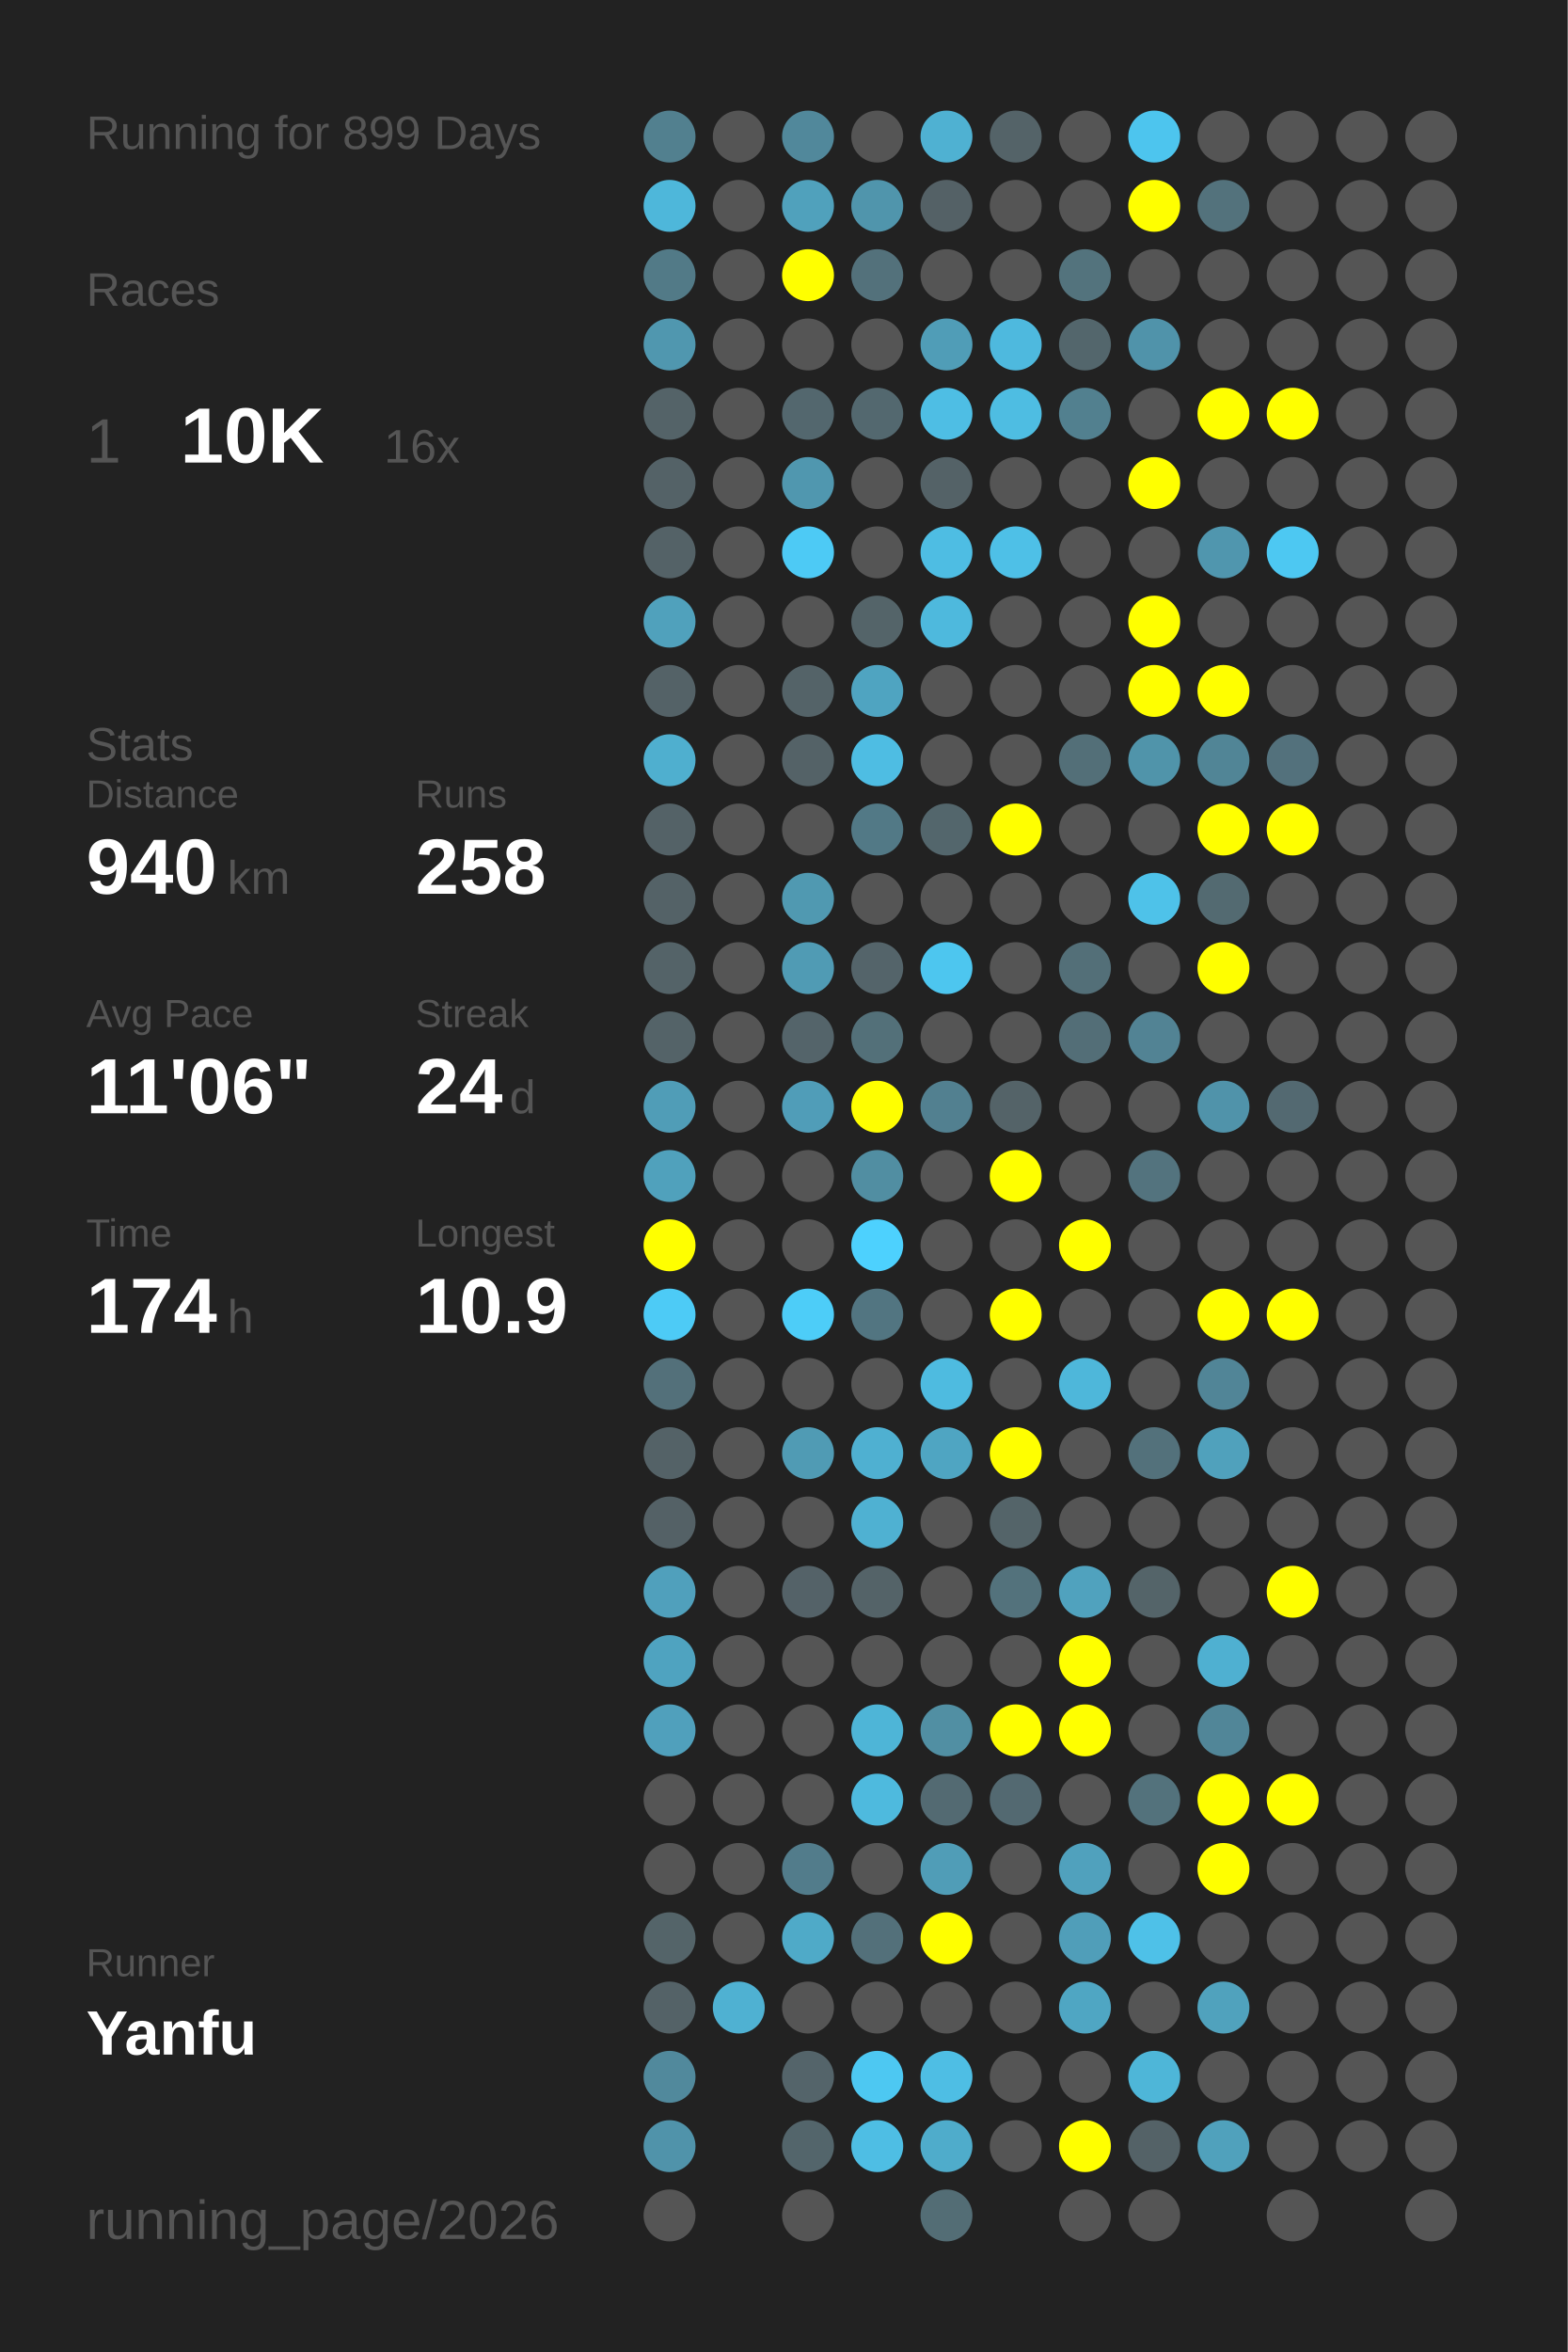
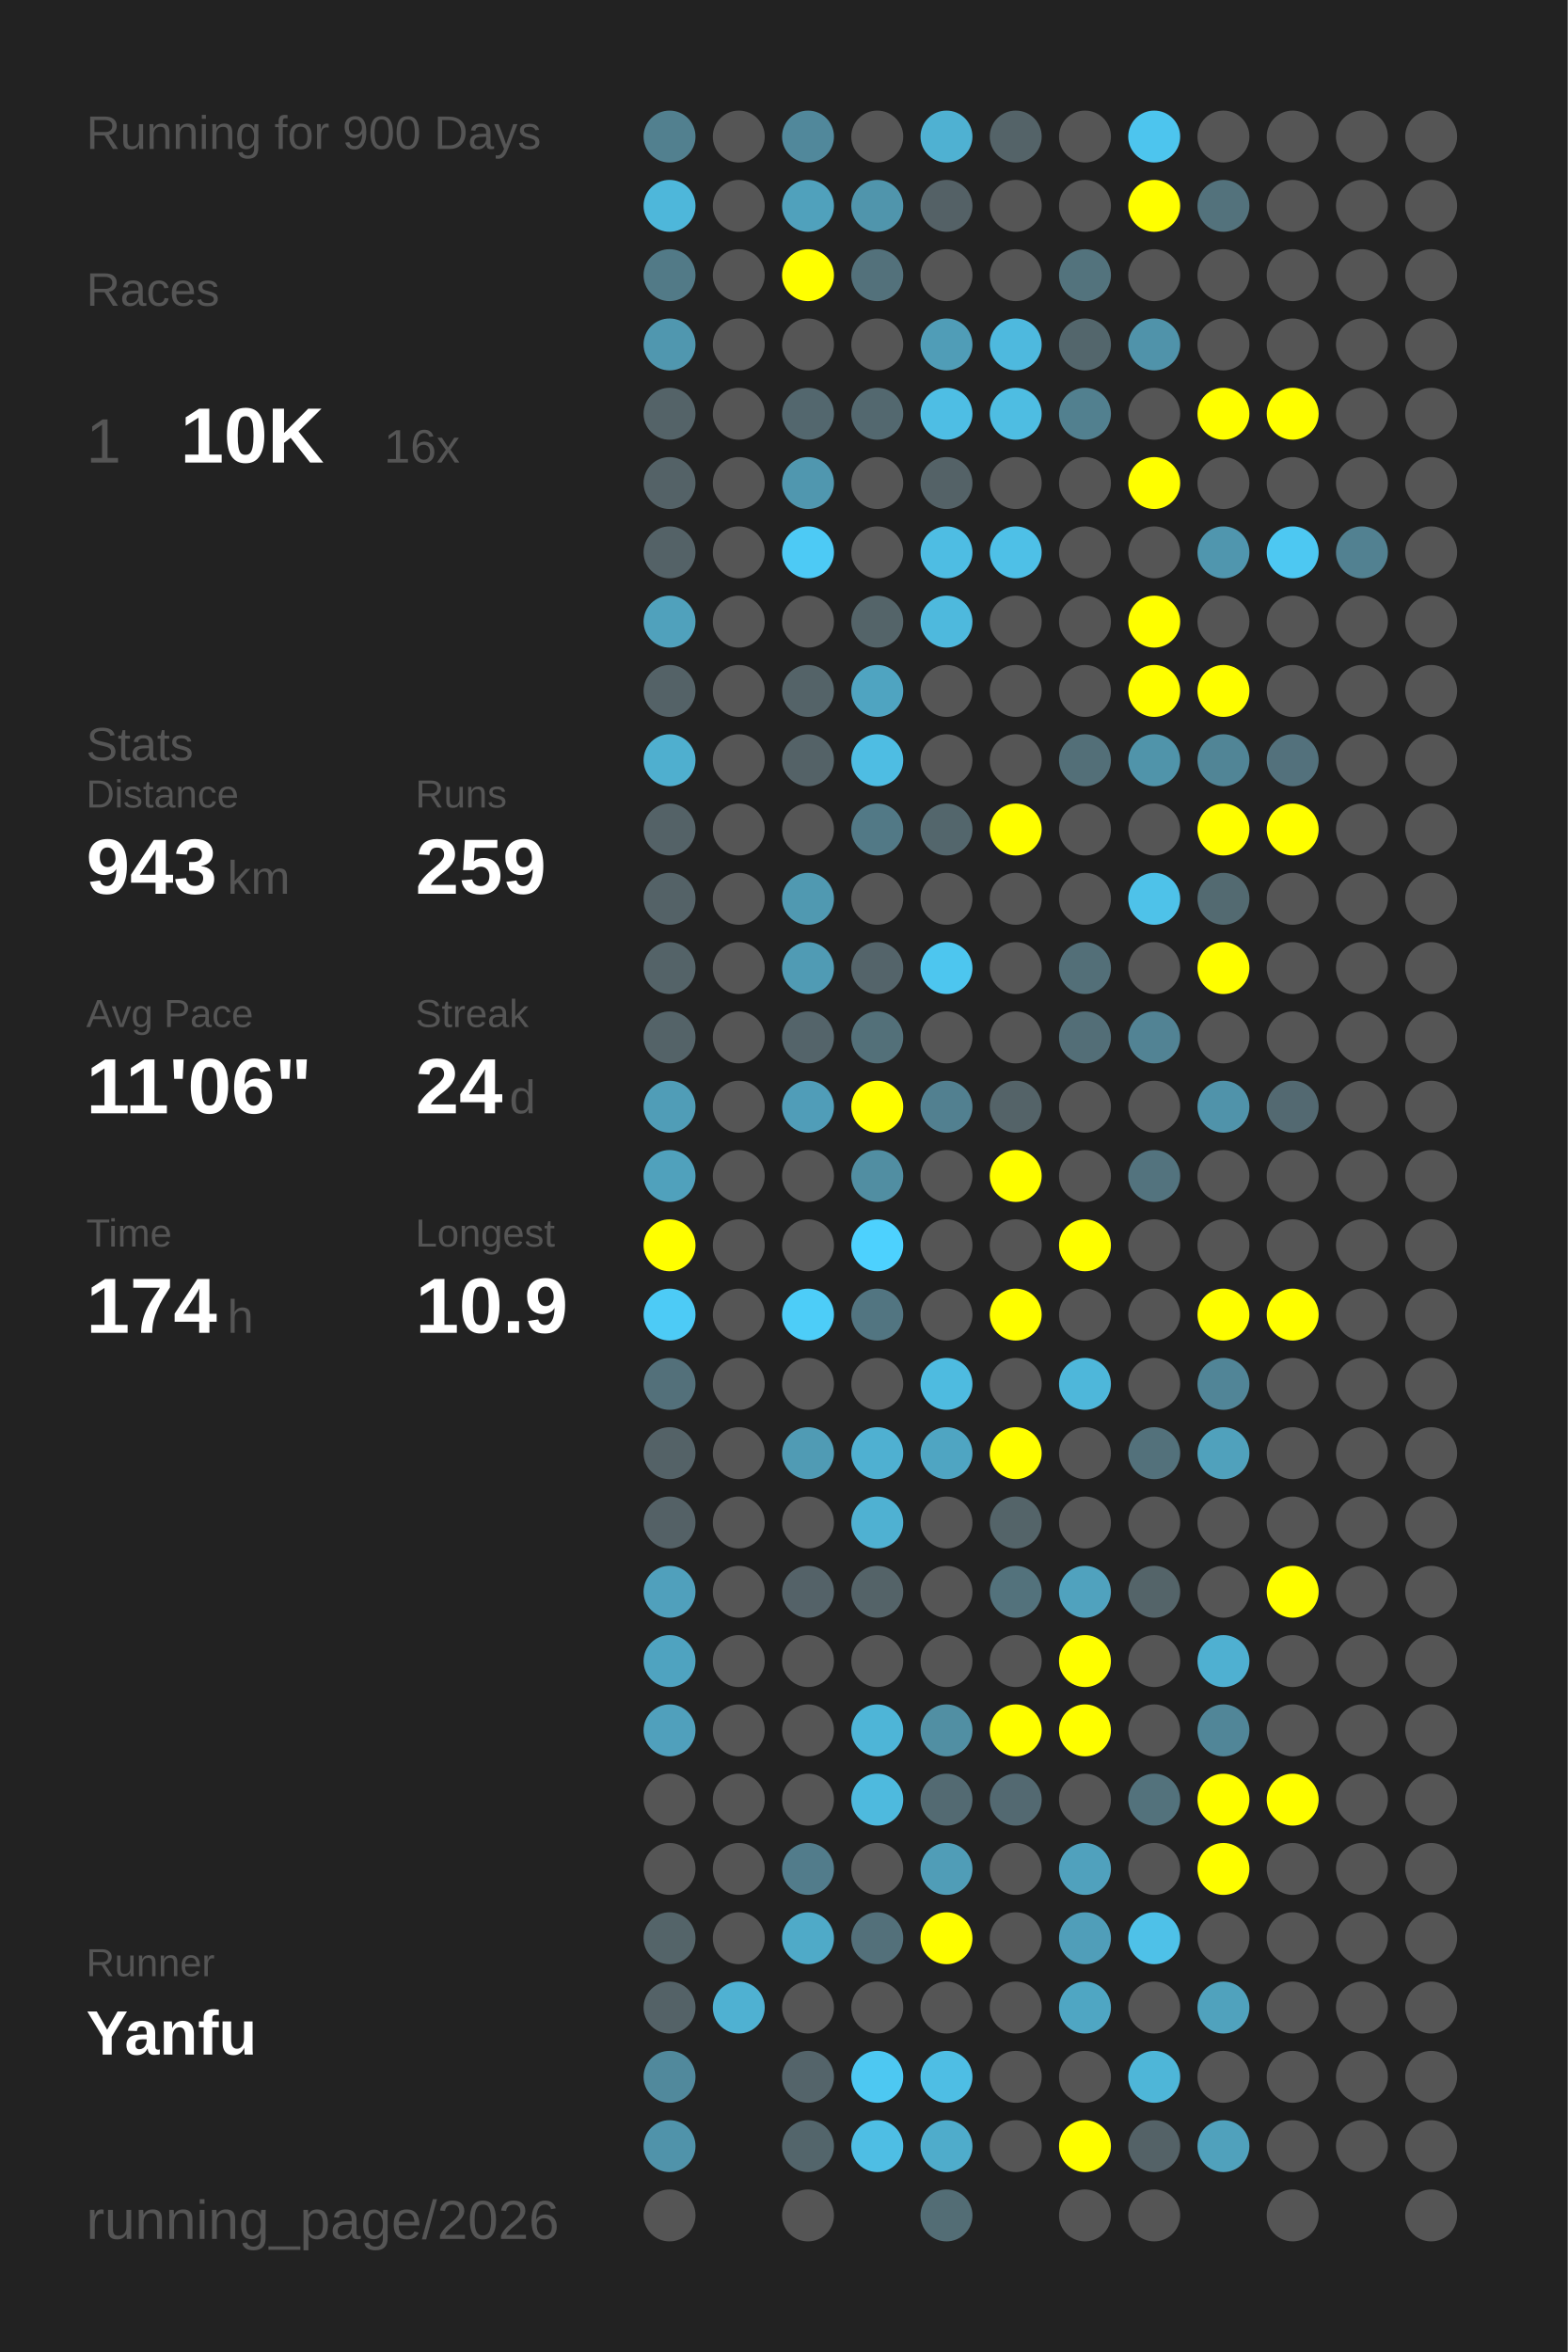
<svg xmlns="http://www.w3.org/2000/svg" baseProfile="full" height="300mm" version="1.1" viewBox="0,0,200,300" width="200mm">
  <defs />
  <rect fill="#222222" height="300" width="200" x="0" y="0" />
-   <text fill="#555555" style="font-size:6px; font-family:Arial;" x="11" y="19">Running for 899 Days</text>
+   <text fill="#555555" style="font-size:6px; font-family:Arial;" x="11" y="19">Running for 900 Days</text>
  <text fill="#555555" style="font-size:6px; font-family:Arial;" x="11" y="39">Races</text>
  <text fill="#555555" style="font-size:8px; font-family:Arial;" x="11" y="59">1</text>
  <text fill="#FFFFFF" style="font-size:10px; font-family:Arial; font-weight:bold;" x="23" y="59">10K</text>
  <text fill="#555555" style="font-size:6px; font-family:Arial;" x="49" y="59">16x</text>
  <text fill="#555555" style="font-size:6px; font-family:Arial;" x="11" y="97">Stats</text>
  <text fill="#555555" style="font-size:5px; font-family:Arial;" x="11" y="103">Distance</text>
-   <text fill="#FFFFFF" style="font-size:10px; font-family:Arial; font-weight:bold;" x="11" y="114">940</text>
+   <text fill="#FFFFFF" style="font-size:10px; font-family:Arial; font-weight:bold;" x="11" y="114">943</text>
  <text fill="#555555" style="font-size:6px; font-family:Arial;" x="29" y="114">km</text>
  <text fill="#555555" style="font-size:5px; font-family:Arial;" x="53" y="103">Runs</text>
-   <text fill="#FFFFFF" style="font-size:10px; font-family:Arial; font-weight:bold;" x="53" y="114">258</text>
+   <text fill="#FFFFFF" style="font-size:10px; font-family:Arial; font-weight:bold;" x="53" y="114">259</text>
  <text fill="#555555" style="font-size:5px; font-family:Arial;" x="11" y="131">Avg Pace</text>
  <text fill="#FFFFFF" style="font-size:10px; font-family:Arial; font-weight:bold;" x="11" y="142">11'06"</text>
  <text fill="#555555" style="font-size:5px; font-family:Arial;" x="53" y="131">Streak</text>
  <text fill="#FFFFFF" style="font-size:10px; font-family:Arial; font-weight:bold;" x="53" y="142">24</text>
  <text fill="#555555" style="font-size:6px; font-family:Arial;" x="65" y="142">d</text>
  <text fill="#555555" style="font-size:5px; font-family:Arial;" x="11" y="159">Time</text>
  <text fill="#FFFFFF" style="font-size:10px; font-family:Arial; font-weight:bold;" x="11" y="170">174</text>
  <text fill="#555555" style="font-size:6px; font-family:Arial;" x="29" y="170">h</text>
  <text fill="#555555" style="font-size:5px; font-family:Arial;" x="53" y="159">Longest</text>
  <text fill="#FFFFFF" style="font-size:10px; font-family:Arial; font-weight:bold;" x="53" y="170">10.9</text>
  <text fill="#555555" style="font-size:5px; font-family:Arial;" x="11" y="252.065">Runner</text>
  <text fill="#FFFFFF" style="font-size:8px; font-family:Arial; font-weight:bold;" x="11" y="262.065">Yanfu</text>
  <text fill="#555555" style="font-size:7px; font-family:Arial;" x="11" y="285.581">running_page/2026</text>
  <circle cx="85.417" cy="17.419" fill="#52808f" r="3.312" />
  <circle cx="85.417" cy="26.258" fill="#4eb7da" r="3.312" />
  <circle cx="85.417" cy="35.097" fill="#527a87" r="3.312" />
  <circle cx="85.417" cy="43.935" fill="#5097af" r="3.312" />
  <circle cx="85.417" cy="52.774" fill="#546368" r="3.312" />
  <circle cx="85.417" cy="61.613" fill="#546267" r="3.312" />
  <circle cx="85.417" cy="70.452" fill="#546267" r="3.312" />
  <circle cx="85.417" cy="79.29" fill="#50a1bc" r="3.312" />
  <circle cx="85.417" cy="88.129" fill="#546267" r="3.312" />
  <circle cx="85.417" cy="96.968" fill="#4fafcf" r="3.312" />
  <circle cx="85.417" cy="105.806" fill="#546267" r="3.312" />
  <circle cx="85.417" cy="114.645" fill="#546267" r="3.312" />
  <circle cx="85.417" cy="123.484" fill="#546368" r="3.312" />
  <circle cx="85.417" cy="132.323" fill="#546368" r="3.312" />
  <circle cx="85.417" cy="141.161" fill="#509db7" r="3.312" />
  <circle cx="85.417" cy="150" fill="#50a1bc" r="3.312" />
  <circle cx="85.417" cy="158.839" fill="#FFFF00" r="3.312" />
  <circle cx="85.417" cy="167.677" fill="#4dcbf6" r="3.312" />
  <circle cx="85.417" cy="176.516" fill="#53707a" r="3.312" />
  <circle cx="85.417" cy="185.355" fill="#546267" r="3.312" />
  <circle cx="85.417" cy="194.194" fill="#546166" r="3.312" />
  <circle cx="85.417" cy="203.032" fill="#50a0bc" r="3.312" />
  <circle cx="85.417" cy="211.871" fill="#4fa3c0" r="3.312" />
  <circle cx="85.417" cy="220.71" fill="#50a0bc" r="3.312" />
  <circle cx="85.417" cy="229.548" fill="#555555" r="3.312" />
  <circle cx="85.417" cy="238.387" fill="#555555" r="3.312" />
  <circle cx="85.417" cy="247.226" fill="#546469" r="3.312" />
  <circle cx="85.417" cy="256.065" fill="#546267" r="3.312" />
  <circle cx="85.417" cy="264.903" fill="#51899c" r="3.312" />
  <circle cx="85.417" cy="273.742" fill="#5093aa" r="3.312" />
  <circle cx="85.417" cy="282.581" fill="#555555" r="3.312" />
  <circle cx="94.25" cy="17.419" fill="#555555" r="3.312" />
  <circle cx="94.25" cy="26.258" fill="#555555" r="3.312" />
  <circle cx="94.25" cy="35.097" fill="#555555" r="3.312" />
  <circle cx="94.25" cy="43.935" fill="#555555" r="3.312" />
  <circle cx="94.25" cy="52.774" fill="#555555" r="3.312" />
  <circle cx="94.25" cy="61.613" fill="#555555" r="3.312" />
  <circle cx="94.25" cy="70.452" fill="#555555" r="3.312" />
  <circle cx="94.25" cy="79.29" fill="#555555" r="3.312" />
  <circle cx="94.25" cy="88.129" fill="#555555" r="3.312" />
  <circle cx="94.25" cy="96.968" fill="#555555" r="3.312" />
  <circle cx="94.25" cy="105.806" fill="#555555" r="3.312" />
  <circle cx="94.25" cy="114.645" fill="#555555" r="3.312" />
  <circle cx="94.25" cy="123.484" fill="#555555" r="3.312" />
  <circle cx="94.25" cy="132.323" fill="#555555" r="3.312" />
  <circle cx="94.25" cy="141.161" fill="#555555" r="3.312" />
  <circle cx="94.25" cy="150" fill="#555555" r="3.312" />
  <circle cx="94.25" cy="158.839" fill="#555555" r="3.312" />
  <circle cx="94.25" cy="167.677" fill="#555555" r="3.312" />
  <circle cx="94.25" cy="176.516" fill="#555555" r="3.312" />
  <circle cx="94.25" cy="185.355" fill="#555555" r="3.312" />
  <circle cx="94.25" cy="194.194" fill="#555555" r="3.312" />
  <circle cx="94.25" cy="203.032" fill="#555555" r="3.312" />
  <circle cx="94.25" cy="211.871" fill="#555555" r="3.312" />
  <circle cx="94.25" cy="220.71" fill="#555555" r="3.312" />
  <circle cx="94.25" cy="229.548" fill="#555555" r="3.312" />
  <circle cx="94.25" cy="238.387" fill="#555555" r="3.312" />
  <circle cx="94.25" cy="247.226" fill="#555555" r="3.312" />
  <circle cx="94.25" cy="256.065" fill="#4fb1d2" r="3.312" />
  <circle cx="103.083" cy="17.419" fill="#51889b" r="3.312" />
  <circle cx="103.083" cy="26.258" fill="#50a1bc" r="3.312" />
  <circle cx="103.083" cy="35.097" fill="#FFFF00" r="3.312" />
  <circle cx="103.083" cy="43.935" fill="#555555" r="3.312" />
  <circle cx="103.083" cy="52.774" fill="#53676e" r="3.312" />
  <circle cx="103.083" cy="61.613" fill="#5097af" r="3.312" />
  <circle cx="103.083" cy="70.452" fill="#4dcaf5" r="3.312" />
  <circle cx="103.083" cy="79.29" fill="#555555" r="3.312" />
  <circle cx="103.083" cy="88.129" fill="#546368" r="3.312" />
  <circle cx="103.083" cy="96.968" fill="#546267" r="3.312" />
  <circle cx="103.083" cy="105.806" fill="#555555" r="3.312" />
  <circle cx="103.083" cy="114.645" fill="#5099b1" r="3.312" />
  <circle cx="103.083" cy="123.484" fill="#509bb4" r="3.312" />
  <circle cx="103.083" cy="132.323" fill="#54646a" r="3.312" />
  <circle cx="103.083" cy="141.161" fill="#509db8" r="3.312" />
  <circle cx="103.083" cy="150" fill="#555555" r="3.312" />
  <circle cx="103.083" cy="158.839" fill="#555555" r="3.312" />
  <circle cx="103.083" cy="167.677" fill="#4dcdf8" r="3.312" />
  <circle cx="103.083" cy="176.516" fill="#555555" r="3.312" />
  <circle cx="103.083" cy="185.355" fill="#509bb4" r="3.312" />
  <circle cx="103.083" cy="194.194" fill="#555555" r="3.312" />
  <circle cx="103.083" cy="203.032" fill="#546268" r="3.312" />
  <circle cx="103.083" cy="211.871" fill="#555555" r="3.312" />
  <circle cx="103.083" cy="220.71" fill="#555555" r="3.312" />
  <circle cx="103.083" cy="229.548" fill="#555555" r="3.312" />
  <circle cx="103.083" cy="238.387" fill="#527c8b" r="3.312" />
  <circle cx="103.083" cy="247.226" fill="#4faac8" r="3.312" />
  <circle cx="103.083" cy="256.065" fill="#555555" r="3.312" />
  <circle cx="103.083" cy="264.903" fill="#54646a" r="3.312" />
  <circle cx="103.083" cy="273.742" fill="#53656b" r="3.312" />
  <circle cx="103.083" cy="282.581" fill="#555555" r="3.312" />
  <circle cx="111.917" cy="17.419" fill="#555555" r="3.312" />
  <circle cx="111.917" cy="26.258" fill="#5095ac" r="3.312" />
  <circle cx="111.917" cy="35.097" fill="#53717b" r="3.312" />
  <circle cx="111.917" cy="43.935" fill="#555555" r="3.312" />
  <circle cx="111.917" cy="52.774" fill="#53686f" r="3.312" />
  <circle cx="111.917" cy="61.613" fill="#555555" r="3.312" />
  <circle cx="111.917" cy="70.452" fill="#555555" r="3.312" />
  <circle cx="111.917" cy="79.29" fill="#546469" r="3.312" />
  <circle cx="111.917" cy="88.129" fill="#4fa4c1" r="3.312" />
  <circle cx="111.917" cy="96.968" fill="#4ebde3" r="3.312" />
  <circle cx="111.917" cy="105.806" fill="#527986" r="3.312" />
  <circle cx="111.917" cy="114.645" fill="#555555" r="3.312" />
  <circle cx="111.917" cy="123.484" fill="#54646a" r="3.312" />
  <circle cx="111.917" cy="132.323" fill="#537079" r="3.312" />
  <circle cx="111.917" cy="141.161" fill="#FFFF00" r="3.312" />
  <circle cx="111.917" cy="150" fill="#518ea2" r="3.312" />
  <circle cx="111.917" cy="158.839" fill="#4dd1fe" r="3.312" />
  <circle cx="111.917" cy="167.677" fill="#527581" r="3.312" />
  <circle cx="111.917" cy="176.516" fill="#555555" r="3.312" />
  <circle cx="111.917" cy="185.355" fill="#4fb0d1" r="3.312" />
  <circle cx="111.917" cy="194.194" fill="#4fb1d2" r="3.312" />
  <circle cx="111.917" cy="203.032" fill="#546368" r="3.312" />
  <circle cx="111.917" cy="211.871" fill="#555555" r="3.312" />
  <circle cx="111.917" cy="220.71" fill="#4eb5d7" r="3.312" />
  <circle cx="111.917" cy="229.548" fill="#4ebade" r="3.312" />
  <circle cx="111.917" cy="238.387" fill="#555555" r="3.312" />
  <circle cx="111.917" cy="247.226" fill="#53707a" r="3.312" />
  <circle cx="111.917" cy="256.065" fill="#555555" r="3.312" />
  <circle cx="111.917" cy="264.903" fill="#4dc8f2" r="3.312" />
  <circle cx="111.917" cy="273.742" fill="#4ebee4" r="3.312" />
  <circle cx="120.75" cy="17.419" fill="#4fb1d2" r="3.312" />
  <circle cx="120.75" cy="26.258" fill="#546166" r="3.312" />
  <circle cx="120.75" cy="35.097" fill="#555555" r="3.312" />
  <circle cx="120.75" cy="43.935" fill="#509db7" r="3.312" />
  <circle cx="120.75" cy="52.774" fill="#4ebee4" r="3.312" />
  <circle cx="120.75" cy="61.613" fill="#546267" r="3.312" />
  <circle cx="120.75" cy="70.452" fill="#4ebde3" r="3.312" />
  <circle cx="120.75" cy="79.29" fill="#4eb9dd" r="3.312" />
  <circle cx="120.75" cy="88.129" fill="#555555" r="3.312" />
  <circle cx="120.75" cy="96.968" fill="#555555" r="3.312" />
  <circle cx="120.75" cy="105.806" fill="#53666c" r="3.312" />
  <circle cx="120.75" cy="114.645" fill="#555555" r="3.312" />
  <circle cx="120.75" cy="123.484" fill="#4dc6ef" r="3.312" />
  <circle cx="120.75" cy="132.323" fill="#555555" r="3.312" />
  <circle cx="120.75" cy="141.161" fill="#528090" r="3.312" />
  <circle cx="120.75" cy="150" fill="#555555" r="3.312" />
  <circle cx="120.75" cy="158.839" fill="#555555" r="3.312" />
  <circle cx="120.75" cy="167.677" fill="#555555" r="3.312" />
  <circle cx="120.75" cy="176.516" fill="#4ebbe0" r="3.312" />
  <circle cx="120.75" cy="185.355" fill="#4fa5c2" r="3.312" />
  <circle cx="120.75" cy="194.194" fill="#555555" r="3.312" />
  <circle cx="120.75" cy="203.032" fill="#555555" r="3.312" />
  <circle cx="120.75" cy="211.871" fill="#555555" r="3.312" />
  <circle cx="120.75" cy="220.71" fill="#518fa3" r="3.312" />
  <circle cx="120.75" cy="229.548" fill="#536a72" r="3.312" />
  <circle cx="120.75" cy="238.387" fill="#509db7" r="3.312" />
  <circle cx="120.75" cy="247.226" fill="#FFFF00" r="3.312" />
  <circle cx="120.75" cy="256.065" fill="#555555" r="3.312" />
  <circle cx="120.75" cy="264.903" fill="#4ebee4" r="3.312" />
  <circle cx="120.75" cy="273.742" fill="#4faccb" r="3.312" />
  <circle cx="120.75" cy="282.581" fill="#536d75" r="3.312" />
  <circle cx="129.583" cy="17.419" fill="#546368" r="3.312" />
  <circle cx="129.583" cy="26.258" fill="#555555" r="3.312" />
  <circle cx="129.583" cy="35.097" fill="#555555" r="3.312" />
  <circle cx="129.583" cy="43.935" fill="#4eb9de" r="3.312" />
  <circle cx="129.583" cy="52.774" fill="#4ebde2" r="3.312" />
  <circle cx="129.583" cy="61.613" fill="#555555" r="3.312" />
  <circle cx="129.583" cy="70.452" fill="#4ec0e7" r="3.312" />
  <circle cx="129.583" cy="79.29" fill="#555555" r="3.312" />
  <circle cx="129.583" cy="88.129" fill="#555555" r="3.312" />
  <circle cx="129.583" cy="96.968" fill="#555555" r="3.312" />
  <circle cx="129.583" cy="105.806" fill="#FFFF00" r="3.312" />
  <circle cx="129.583" cy="114.645" fill="#555555" r="3.312" />
  <circle cx="129.583" cy="123.484" fill="#555555" r="3.312" />
  <circle cx="129.583" cy="132.323" fill="#555555" r="3.312" />
  <circle cx="129.583" cy="141.161" fill="#546368" r="3.312" />
  <circle cx="129.583" cy="150" fill="#FFFF00" r="3.312" />
  <circle cx="129.583" cy="158.839" fill="#555555" r="3.312" />
  <circle cx="129.583" cy="167.677" fill="#FFFF00" r="3.312" />
  <circle cx="129.583" cy="176.516" fill="#555555" r="3.312" />
  <circle cx="129.583" cy="185.355" fill="#FFFF00" r="3.312" />
  <circle cx="129.583" cy="194.194" fill="#546469" r="3.312" />
  <circle cx="129.583" cy="203.032" fill="#53727c" r="3.312" />
  <circle cx="129.583" cy="211.871" fill="#555555" r="3.312" />
  <circle cx="129.583" cy="220.71" fill="#FFFF00" r="3.312" />
  <circle cx="129.583" cy="229.548" fill="#536971" r="3.312" />
  <circle cx="129.583" cy="238.387" fill="#555555" r="3.312" />
  <circle cx="129.583" cy="247.226" fill="#555555" r="3.312" />
  <circle cx="129.583" cy="256.065" fill="#555555" r="3.312" />
  <circle cx="129.583" cy="264.903" fill="#555555" r="3.312" />
  <circle cx="129.583" cy="273.742" fill="#555555" r="3.312" />
  <circle cx="138.417" cy="17.419" fill="#555555" r="3.312" />
  <circle cx="138.417" cy="26.258" fill="#555555" r="3.312" />
  <circle cx="138.417" cy="35.097" fill="#53737d" r="3.312" />
  <circle cx="138.417" cy="43.935" fill="#53666c" r="3.312" />
  <circle cx="138.417" cy="52.774" fill="#52808f" r="3.312" />
  <circle cx="138.417" cy="61.613" fill="#555555" r="3.312" />
  <circle cx="138.417" cy="70.452" fill="#555555" r="3.312" />
  <circle cx="138.417" cy="79.29" fill="#555555" r="3.312" />
  <circle cx="138.417" cy="88.129" fill="#555555" r="3.312" />
  <circle cx="138.417" cy="96.968" fill="#536f78" r="3.312" />
  <circle cx="138.417" cy="105.806" fill="#555555" r="3.312" />
  <circle cx="138.417" cy="114.645" fill="#555555" r="3.312" />
  <circle cx="138.417" cy="123.484" fill="#536f78" r="3.312" />
  <circle cx="138.417" cy="132.323" fill="#536e77" r="3.312" />
  <circle cx="138.417" cy="141.161" fill="#555555" r="3.312" />
  <circle cx="138.417" cy="150" fill="#555555" r="3.312" />
  <circle cx="138.417" cy="158.839" fill="#FFFF00" r="3.312" />
  <circle cx="138.417" cy="167.677" fill="#555555" r="3.312" />
  <circle cx="138.417" cy="176.516" fill="#4eb7da" r="3.312" />
  <circle cx="138.417" cy="185.355" fill="#555555" r="3.312" />
  <circle cx="138.417" cy="194.194" fill="#555555" r="3.312" />
  <circle cx="138.417" cy="203.032" fill="#50a2be" r="3.312" />
  <circle cx="138.417" cy="211.871" fill="#FFFF00" r="3.312" />
  <circle cx="138.417" cy="220.71" fill="#FFFF00" r="3.312" />
  <circle cx="138.417" cy="229.548" fill="#555555" r="3.312" />
  <circle cx="138.417" cy="238.387" fill="#50a1bd" r="3.312" />
  <circle cx="138.417" cy="247.226" fill="#509eb9" r="3.312" />
  <circle cx="138.417" cy="256.065" fill="#4fa6c3" r="3.312" />
  <circle cx="138.417" cy="264.903" fill="#555555" r="3.312" />
  <circle cx="138.417" cy="273.742" fill="#FFFF00" r="3.312" />
  <circle cx="138.417" cy="282.581" fill="#555555" r="3.312" />
  <circle cx="147.25" cy="17.419" fill="#4dc5ee" r="3.312" />
  <circle cx="147.25" cy="26.258" fill="#FFFF00" r="3.312" />
  <circle cx="147.25" cy="35.097" fill="#555555" r="3.312" />
  <circle cx="147.25" cy="43.935" fill="#5093aa" r="3.312" />
  <circle cx="147.25" cy="52.774" fill="#555555" r="3.312" />
  <circle cx="147.25" cy="61.613" fill="#FFFF00" r="3.312" />
  <circle cx="147.25" cy="70.452" fill="#555555" r="3.312" />
  <circle cx="147.25" cy="79.29" fill="#FFFF00" r="3.312" />
  <circle cx="147.25" cy="88.129" fill="#FFFF00" r="3.312" />
  <circle cx="147.25" cy="96.968" fill="#5094aa" r="3.312" />
  <circle cx="147.25" cy="105.806" fill="#555555" r="3.312" />
  <circle cx="147.25" cy="114.645" fill="#4ec2e9" r="3.312" />
  <circle cx="147.25" cy="123.484" fill="#555555" r="3.312" />
  <circle cx="147.25" cy="132.323" fill="#528394" r="3.312" />
  <circle cx="147.25" cy="141.161" fill="#555555" r="3.312" />
  <circle cx="147.25" cy="150" fill="#53737e" r="3.312" />
  <circle cx="147.25" cy="158.839" fill="#555555" r="3.312" />
  <circle cx="147.25" cy="167.677" fill="#555555" r="3.312" />
  <circle cx="147.25" cy="176.516" fill="#555555" r="3.312" />
  <circle cx="147.25" cy="185.355" fill="#53717b" r="3.312" />
  <circle cx="147.25" cy="194.194" fill="#555555" r="3.312" />
  <circle cx="147.25" cy="203.032" fill="#546469" r="3.312" />
  <circle cx="147.25" cy="211.871" fill="#555555" r="3.312" />
  <circle cx="147.25" cy="220.71" fill="#555555" r="3.312" />
  <circle cx="147.25" cy="229.548" fill="#53727c" r="3.312" />
  <circle cx="147.25" cy="238.387" fill="#555555" r="3.312" />
  <circle cx="147.25" cy="247.226" fill="#4ec1e8" r="3.312" />
  <circle cx="147.25" cy="256.065" fill="#555555" r="3.312" />
  <circle cx="147.25" cy="264.903" fill="#4eb6d8" r="3.312" />
  <circle cx="147.25" cy="273.742" fill="#546267" r="3.312" />
  <circle cx="147.25" cy="282.581" fill="#555555" r="3.312" />
  <circle cx="156.083" cy="17.419" fill="#555555" r="3.312" />
  <circle cx="156.083" cy="26.258" fill="#53727c" r="3.312" />
  <circle cx="156.083" cy="35.097" fill="#555555" r="3.312" />
  <circle cx="156.083" cy="43.935" fill="#555555" r="3.312" />
  <circle cx="156.083" cy="52.774" fill="#FFFF00" r="3.312" />
  <circle cx="156.083" cy="61.613" fill="#555555" r="3.312" />
  <circle cx="156.083" cy="70.452" fill="#5096ae" r="3.312" />
  <circle cx="156.083" cy="79.29" fill="#555555" r="3.312" />
  <circle cx="156.083" cy="88.129" fill="#FFFF00" r="3.312" />
  <circle cx="156.083" cy="96.968" fill="#518596" r="3.312" />
  <circle cx="156.083" cy="105.806" fill="#FFFF00" r="3.312" />
  <circle cx="156.083" cy="114.645" fill="#536a71" r="3.312" />
  <circle cx="156.083" cy="123.484" fill="#FFFF00" r="3.312" />
  <circle cx="156.083" cy="132.323" fill="#555555" r="3.312" />
  <circle cx="156.083" cy="141.161" fill="#5093aa" r="3.312" />
  <circle cx="156.083" cy="150" fill="#555555" r="3.312" />
  <circle cx="156.083" cy="158.839" fill="#555555" r="3.312" />
  <circle cx="156.083" cy="167.677" fill="#FFFF00" r="3.312" />
  <circle cx="156.083" cy="176.516" fill="#518597" r="3.312" />
  <circle cx="156.083" cy="185.355" fill="#50a1bc" r="3.312" />
  <circle cx="156.083" cy="194.194" fill="#555555" r="3.312" />
  <circle cx="156.083" cy="203.032" fill="#555555" r="3.312" />
  <circle cx="156.083" cy="211.871" fill="#4fb0d1" r="3.312" />
  <circle cx="156.083" cy="220.71" fill="#518698" r="3.312" />
  <circle cx="156.083" cy="229.548" fill="#FFFF00" r="3.312" />
  <circle cx="156.083" cy="238.387" fill="#FFFF00" r="3.312" />
  <circle cx="156.083" cy="247.226" fill="#555555" r="3.312" />
  <circle cx="156.083" cy="256.065" fill="#50a2bd" r="3.312" />
  <circle cx="156.083" cy="264.903" fill="#555555" r="3.312" />
  <circle cx="156.083" cy="273.742" fill="#50a1bc" r="3.312" />
  <circle cx="164.917" cy="17.419" fill="#555555" r="3.312" />
  <circle cx="164.917" cy="26.258" fill="#555555" r="3.312" />
  <circle cx="164.917" cy="35.097" fill="#555555" r="3.312" />
  <circle cx="164.917" cy="43.935" fill="#555555" r="3.312" />
  <circle cx="164.917" cy="52.774" fill="#FFFF00" r="3.312" />
  <circle cx="164.917" cy="61.613" fill="#555555" r="3.312" />
  <circle cx="164.917" cy="70.452" fill="#4dc8f2" r="3.312" />
  <circle cx="164.917" cy="79.29" fill="#555555" r="3.312" />
  <circle cx="164.917" cy="88.129" fill="#555555" r="3.312" />
  <circle cx="164.917" cy="96.968" fill="#53717c" r="3.312" />
  <circle cx="164.917" cy="105.806" fill="#FFFF00" r="3.312" />
  <circle cx="164.917" cy="114.645" fill="#555555" r="3.312" />
  <circle cx="164.917" cy="123.484" fill="#555555" r="3.312" />
  <circle cx="164.917" cy="132.323" fill="#555555" r="3.312" />
  <circle cx="164.917" cy="141.161" fill="#536971" r="3.312" />
  <circle cx="164.917" cy="150" fill="#555555" r="3.312" />
  <circle cx="164.917" cy="158.839" fill="#555555" r="3.312" />
  <circle cx="164.917" cy="167.677" fill="#FFFF00" r="3.312" />
  <circle cx="164.917" cy="176.516" fill="#555555" r="3.312" />
  <circle cx="164.917" cy="185.355" fill="#555555" r="3.312" />
  <circle cx="164.917" cy="194.194" fill="#555555" r="3.312" />
  <circle cx="164.917" cy="203.032" fill="#FFFF00" r="3.312" />
  <circle cx="164.917" cy="211.871" fill="#555555" r="3.312" />
  <circle cx="164.917" cy="220.71" fill="#555555" r="3.312" />
  <circle cx="164.917" cy="229.548" fill="#FFFF00" r="3.312" />
  <circle cx="164.917" cy="238.387" fill="#555555" r="3.312" />
  <circle cx="164.917" cy="247.226" fill="#555555" r="3.312" />
  <circle cx="164.917" cy="256.065" fill="#555555" r="3.312" />
  <circle cx="164.917" cy="264.903" fill="#555555" r="3.312" />
  <circle cx="164.917" cy="273.742" fill="#555555" r="3.312" />
  <circle cx="164.917" cy="282.581" fill="#555555" r="3.312" />
  <circle cx="173.75" cy="17.419" fill="#555555" r="3.312" />
  <circle cx="173.75" cy="26.258" fill="#555555" r="3.312" />
  <circle cx="173.75" cy="35.097" fill="#555555" r="3.312" />
  <circle cx="173.75" cy="43.935" fill="#555555" r="3.312" />
  <circle cx="173.75" cy="52.774" fill="#555555" r="3.312" />
  <circle cx="173.75" cy="61.613" fill="#555555" r="3.312" />
-   <circle cx="173.75" cy="70.452" fill="#555555" r="3.312" />
+   <circle cx="173.75" cy="70.452" fill="#528191" r="3.312" />
  <circle cx="173.75" cy="79.29" fill="#555555" r="3.312" />
  <circle cx="173.75" cy="88.129" fill="#555555" r="3.312" />
  <circle cx="173.75" cy="96.968" fill="#555555" r="3.312" />
  <circle cx="173.75" cy="105.806" fill="#555555" r="3.312" />
  <circle cx="173.75" cy="114.645" fill="#555555" r="3.312" />
  <circle cx="173.75" cy="123.484" fill="#555555" r="3.312" />
  <circle cx="173.75" cy="132.323" fill="#555555" r="3.312" />
  <circle cx="173.75" cy="141.161" fill="#555555" r="3.312" />
  <circle cx="173.75" cy="150" fill="#555555" r="3.312" />
  <circle cx="173.75" cy="158.839" fill="#555555" r="3.312" />
  <circle cx="173.75" cy="167.677" fill="#555555" r="3.312" />
  <circle cx="173.75" cy="176.516" fill="#555555" r="3.312" />
  <circle cx="173.75" cy="185.355" fill="#555555" r="3.312" />
  <circle cx="173.75" cy="194.194" fill="#555555" r="3.312" />
  <circle cx="173.75" cy="203.032" fill="#555555" r="3.312" />
  <circle cx="173.75" cy="211.871" fill="#555555" r="3.312" />
  <circle cx="173.75" cy="220.71" fill="#555555" r="3.312" />
  <circle cx="173.75" cy="229.548" fill="#555555" r="3.312" />
  <circle cx="173.75" cy="238.387" fill="#555555" r="3.312" />
  <circle cx="173.75" cy="247.226" fill="#555555" r="3.312" />
  <circle cx="173.75" cy="256.065" fill="#555555" r="3.312" />
  <circle cx="173.75" cy="264.903" fill="#555555" r="3.312" />
  <circle cx="173.75" cy="273.742" fill="#555555" r="3.312" />
  <circle cx="182.583" cy="17.419" fill="#555555" r="3.312" />
  <circle cx="182.583" cy="26.258" fill="#555555" r="3.312" />
  <circle cx="182.583" cy="35.097" fill="#555555" r="3.312" />
  <circle cx="182.583" cy="43.935" fill="#555555" r="3.312" />
  <circle cx="182.583" cy="52.774" fill="#555555" r="3.312" />
  <circle cx="182.583" cy="61.613" fill="#555555" r="3.312" />
  <circle cx="182.583" cy="70.452" fill="#555555" r="3.312" />
  <circle cx="182.583" cy="79.29" fill="#555555" r="3.312" />
  <circle cx="182.583" cy="88.129" fill="#555555" r="3.312" />
  <circle cx="182.583" cy="96.968" fill="#555555" r="3.312" />
  <circle cx="182.583" cy="105.806" fill="#555555" r="3.312" />
  <circle cx="182.583" cy="114.645" fill="#555555" r="3.312" />
  <circle cx="182.583" cy="123.484" fill="#555555" r="3.312" />
  <circle cx="182.583" cy="132.323" fill="#555555" r="3.312" />
  <circle cx="182.583" cy="141.161" fill="#555555" r="3.312" />
  <circle cx="182.583" cy="150" fill="#555555" r="3.312" />
  <circle cx="182.583" cy="158.839" fill="#555555" r="3.312" />
  <circle cx="182.583" cy="167.677" fill="#555555" r="3.312" />
  <circle cx="182.583" cy="176.516" fill="#555555" r="3.312" />
  <circle cx="182.583" cy="185.355" fill="#555555" r="3.312" />
  <circle cx="182.583" cy="194.194" fill="#555555" r="3.312" />
  <circle cx="182.583" cy="203.032" fill="#555555" r="3.312" />
  <circle cx="182.583" cy="211.871" fill="#555555" r="3.312" />
  <circle cx="182.583" cy="220.71" fill="#555555" r="3.312" />
  <circle cx="182.583" cy="229.548" fill="#555555" r="3.312" />
  <circle cx="182.583" cy="238.387" fill="#555555" r="3.312" />
  <circle cx="182.583" cy="247.226" fill="#555555" r="3.312" />
  <circle cx="182.583" cy="256.065" fill="#555555" r="3.312" />
  <circle cx="182.583" cy="264.903" fill="#555555" r="3.312" />
  <circle cx="182.583" cy="273.742" fill="#555555" r="3.312" />
  <circle cx="182.583" cy="282.581" fill="#555555" r="3.312" />
</svg>
